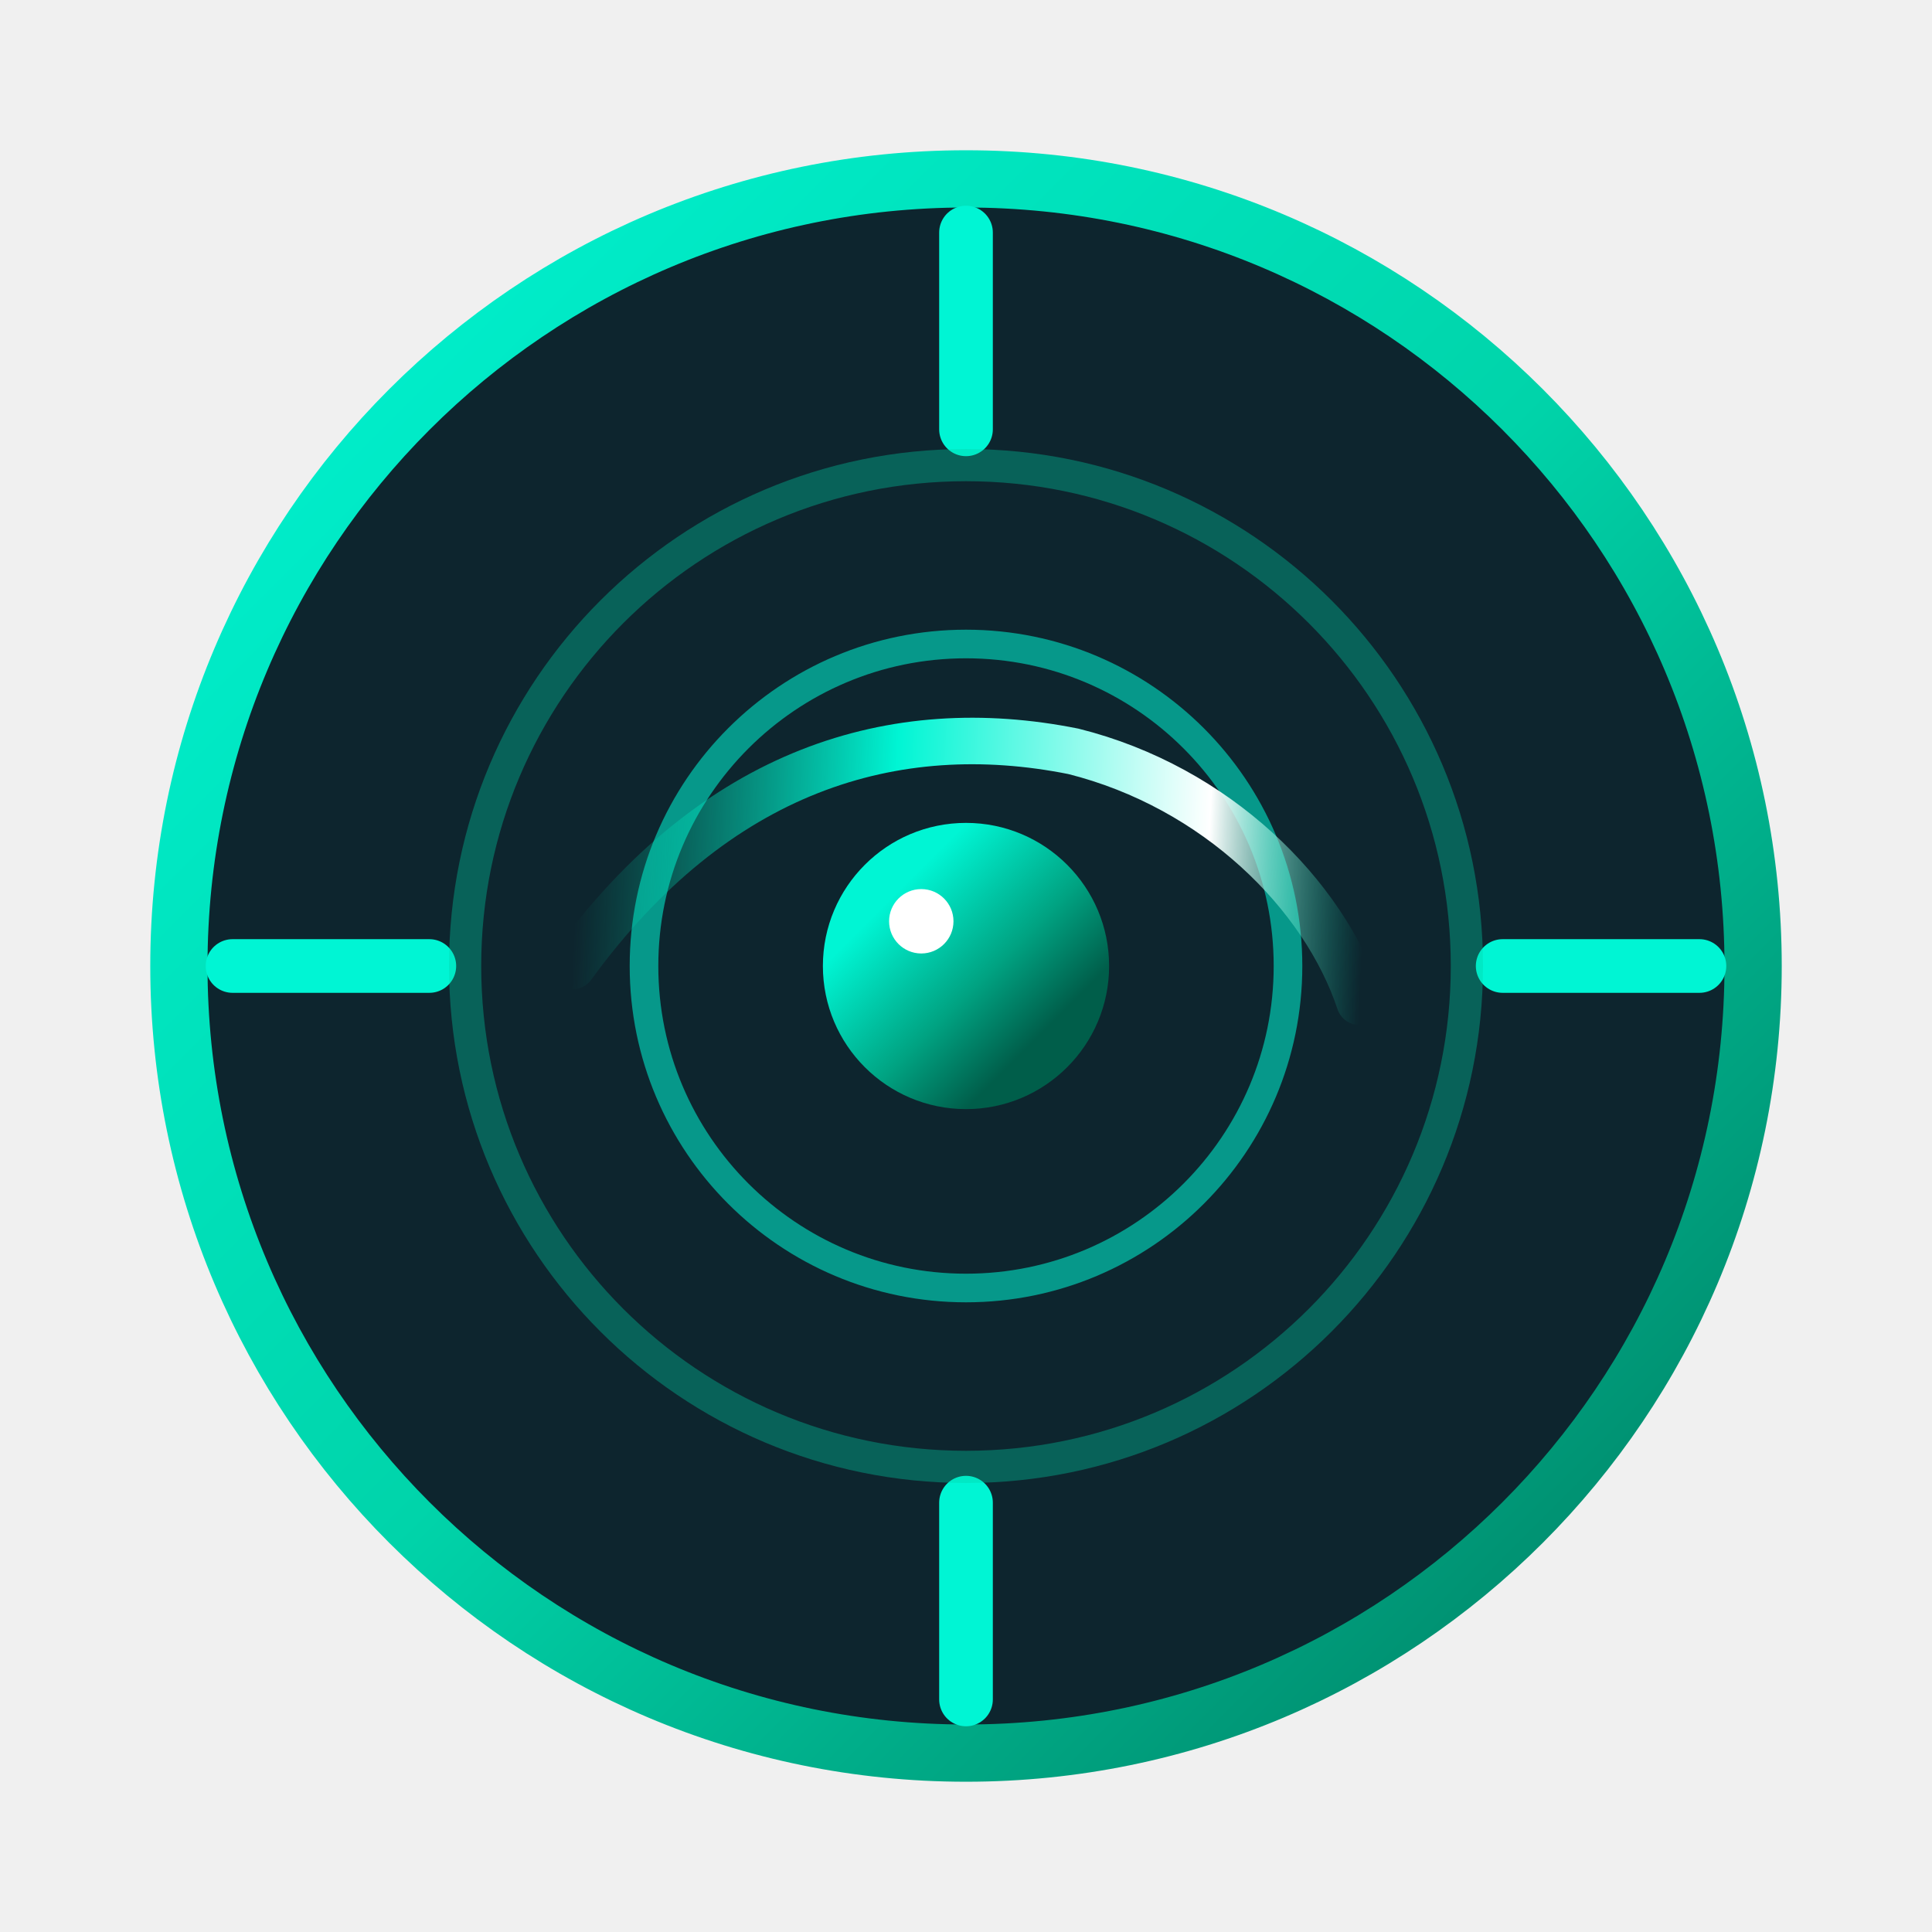
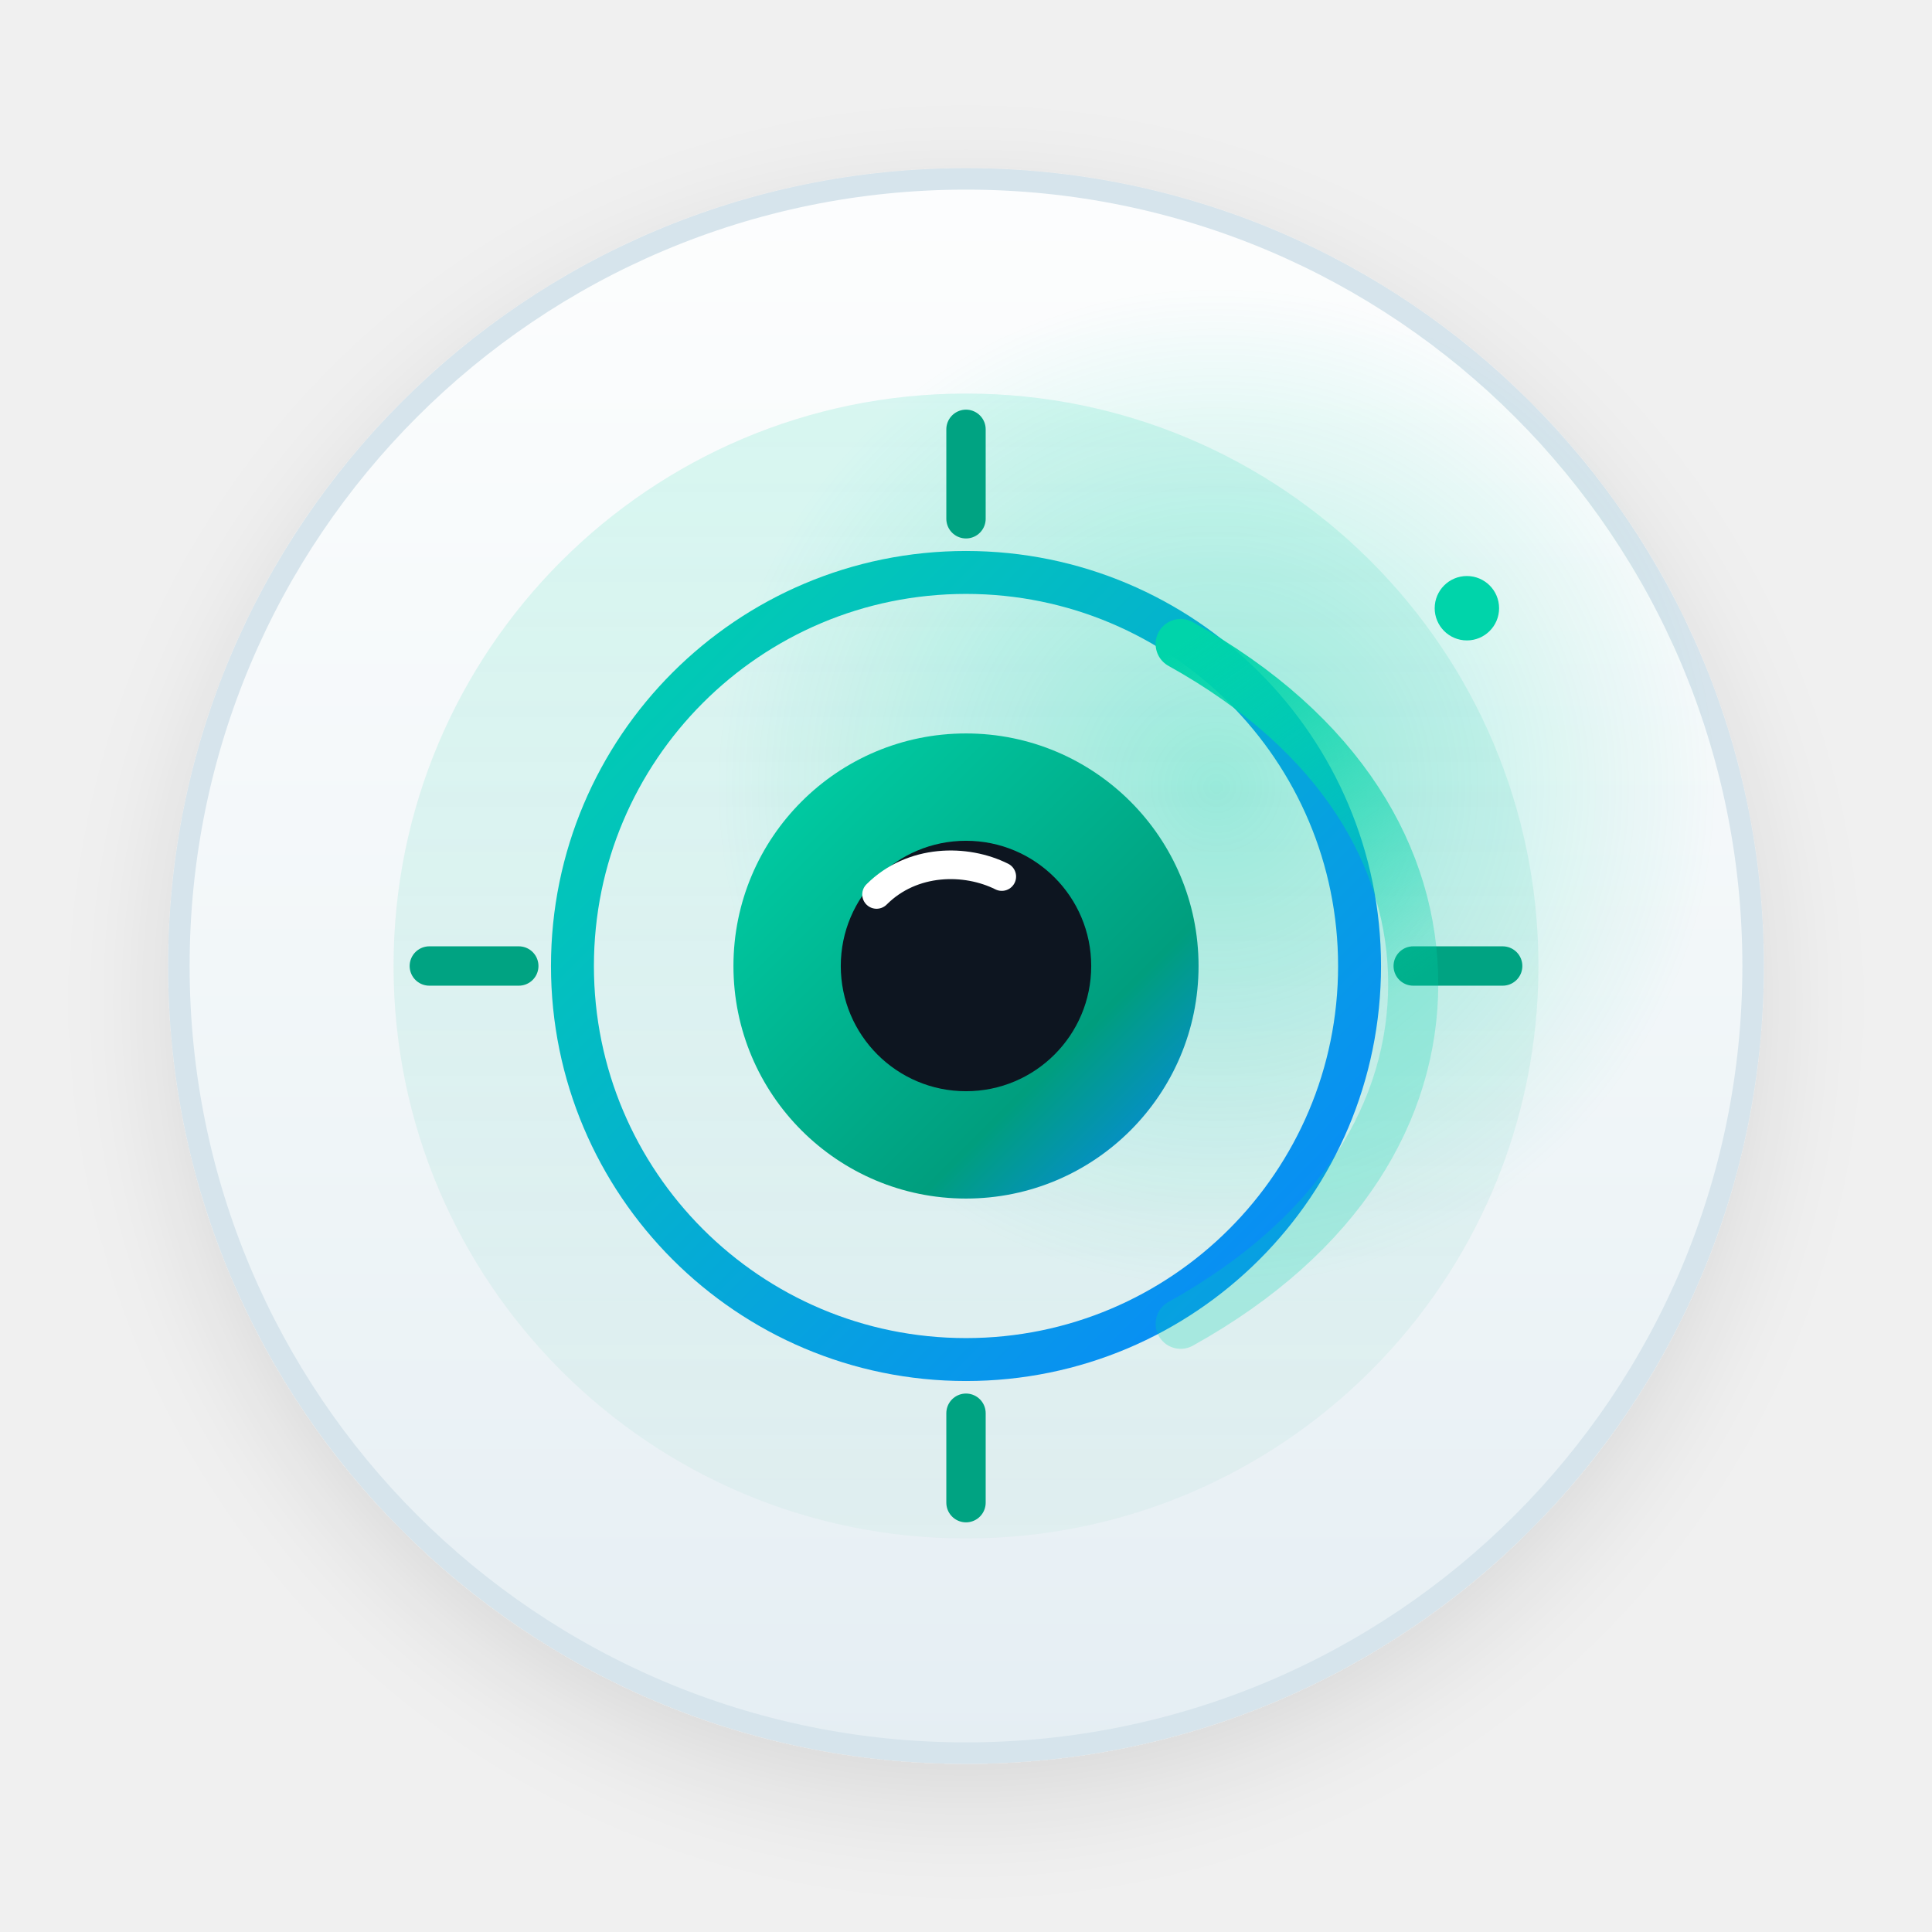
- <svg xmlns="http://www.w3.org/2000/svg" viewBox="0 0 108 108" width="512" height="512" fill="none">
+ <svg xmlns="http://www.w3.org/2000/svg" viewBox="0 0 108 108" width="256" height="256" fill="none">
  <defs>
-     <linearGradient id="lensGrad" x1="10" y1="10" x2="98" y2="98" gradientUnits="userSpaceOnUse">
-       <stop offset="0%" stop-color="#00F5D4" />
-       <stop offset="50%" stop-color="#00D4AA" />
-       <stop offset="100%" stop-color="#007A5E" />
+     <linearGradient id="bgGrad" x1="54" y1="0" x2="54" y2="108" gradientUnits="userSpaceOnUse">
+       <stop offset="0%" stop-color="#FFFFFF" />
+       <stop offset="50%" stop-color="#F2F7F9" />
+       <stop offset="100%" stop-color="#E2ECF2" />
    </linearGradient>
-     <linearGradient id="arcGrad" x1="32" y1="54" x2="76" y2="56" gradientUnits="userSpaceOnUse">
-       <stop offset="0%" stop-color="#00D4AA" stop-opacity="0" />
-       <stop offset="40%" stop-color="#00F5D4" stop-opacity="1" />
-       <stop offset="80%" stop-color="#FFFFFF" stop-opacity="1" />
+     <radialGradient id="glowGrad" cx="68" cy="44" r="28" gradientUnits="userSpaceOnUse">
+       <stop offset="0%" stop-color="#00D4AA" stop-opacity="0.30" />
      <stop offset="100%" stop-color="#00D4AA" stop-opacity="0" />
+     </radialGradient>
+     <linearGradient id="plateGrad" x1="54" y1="22" x2="54" y2="86" gradientUnits="userSpaceOnUse">
+       <stop offset="0%" stop-color="#00D4AA" stop-opacity="0.14" />
+       <stop offset="100%" stop-color="#00A382" stop-opacity="0.04" />
    </linearGradient>
-     <linearGradient id="pupilGrad" x1="50" y1="50" x2="58" y2="58" gradientUnits="userSpaceOnUse">
-       <stop offset="0%" stop-color="#00F5D4" />
-       <stop offset="60%" stop-color="#00A382" />
-       <stop offset="100%" stop-color="#005E4A" />
+     <linearGradient id="ringGrad" x1="32" y1="32" x2="76" y2="76" gradientUnits="userSpaceOnUse">
+       <stop offset="0%" stop-color="#00D4AA" />
+       <stop offset="100%" stop-color="#0A84FF" />
    </linearGradient>
+     <linearGradient id="irisGrad" x1="41" y1="41" x2="67" y2="67" gradientUnits="userSpaceOnUse">
+       <stop offset="0%" stop-color="#00D4AA" />
+       <stop offset="70%" stop-color="#009E7E" />
+       <stop offset="100%" stop-color="#0A84FF" />
+     </linearGradient>
+     <linearGradient id="wingGrad" x1="66" y1="36" x2="79" y2="55" gradientUnits="userSpaceOnUse">
+       <stop offset="0%" stop-color="#00D4AA" />
+       <stop offset="100%" stop-color="#00D4AA" stop-opacity="0.25" />
+     </linearGradient>
+     <filter id="discShadow" x="-10%" y="-10%" width="120%" height="120%">
+       <feDropShadow dx="0" dy="2" stdDeviation="3" flood-color="#0D1520" flood-opacity="0.10" />
+     </filter>
  </defs>
-   <circle cx="54" cy="54" r="44" fill="#0E1624" stroke="#1E2A3B" stroke-width="1.6" />
-   <circle cx="54" cy="54" r="44" fill="#00D4AA" fill-opacity="0.08" />
-   <circle cx="54" cy="54" r="44" stroke="url(#lensGrad)" stroke-width="3.2" stroke-linecap="round" />
-   <line x1="54" y1="13" x2="54" y2="24" stroke="#00F5D4" stroke-width="3.0" stroke-linecap="round" />
-   <line x1="54" y1="84" x2="54" y2="95" stroke="#00F5D4" stroke-width="3.0" stroke-linecap="round" />
-   <line x1="13" y1="54" x2="24" y2="54" stroke="#00F5D4" stroke-width="3.0" stroke-linecap="round" />
-   <line x1="84" y1="54" x2="95" y2="54" stroke="#00F5D4" stroke-width="3.0" stroke-linecap="round" />
-   <circle cx="54" cy="54" r="28" stroke="#00D4AA" stroke-opacity="0.35" stroke-width="1.8" />
-   <circle cx="54" cy="54" r="18" stroke="#00F5D4" stroke-opacity="0.55" stroke-width="1.6" />
-   <path d="M 32,54 C 40,43 50,40 60,42 C 68,44 74,50 76,56" stroke="url(#arcGrad)" stroke-width="2.6" stroke-linecap="round" />
-   <circle cx="54" cy="54" r="8" fill="url(#pupilGrad)" />
-   <circle cx="51.5" cy="51.5" r="1.8" fill="#FFFFFF" />
+   <circle cx="54" cy="54" r="44" fill="url(#bgGrad)" stroke="#D6E4EC" stroke-width="1.2" filter="url(#discShadow)" />
+   <circle cx="68" cy="44" r="28" fill="url(#glowGrad)" />
+   <circle cx="54" cy="54" r="32" fill="url(#plateGrad)" />
+   <line x1="54" y1="24" x2="54" y2="29" stroke="#00A382" stroke-width="2.2" stroke-linecap="round" />
+   <line x1="54" y1="79" x2="54" y2="84" stroke="#00A382" stroke-width="2.2" stroke-linecap="round" />
+   <line x1="24" y1="54" x2="29" y2="54" stroke="#00A382" stroke-width="2.2" stroke-linecap="round" />
+   <line x1="79" y1="54" x2="84" y2="54" stroke="#00A382" stroke-width="2.2" stroke-linecap="round" />
+   <circle cx="54" cy="54" r="22" stroke="url(#ringGrad)" stroke-width="2.4" stroke-linecap="round" fill="none" />
+   <circle cx="54" cy="54" r="13" fill="url(#irisGrad)" />
+   <circle cx="54" cy="54" r="7" fill="#0D1520" />
+   <path d="M 49,50 C 51,48 54,48 56,49" stroke="#FFFFFF" stroke-width="1.6" stroke-linecap="round" fill="none" />
+   <path d="M 66,36 C 75,41 79,48 79,55 C 79,62 75,69 66,74" stroke="url(#wingGrad)" stroke-width="2.8" stroke-linecap="round" fill="none" />
+   <circle cx="82" cy="34" r="1.8" fill="#00D4AA" />
</svg>
